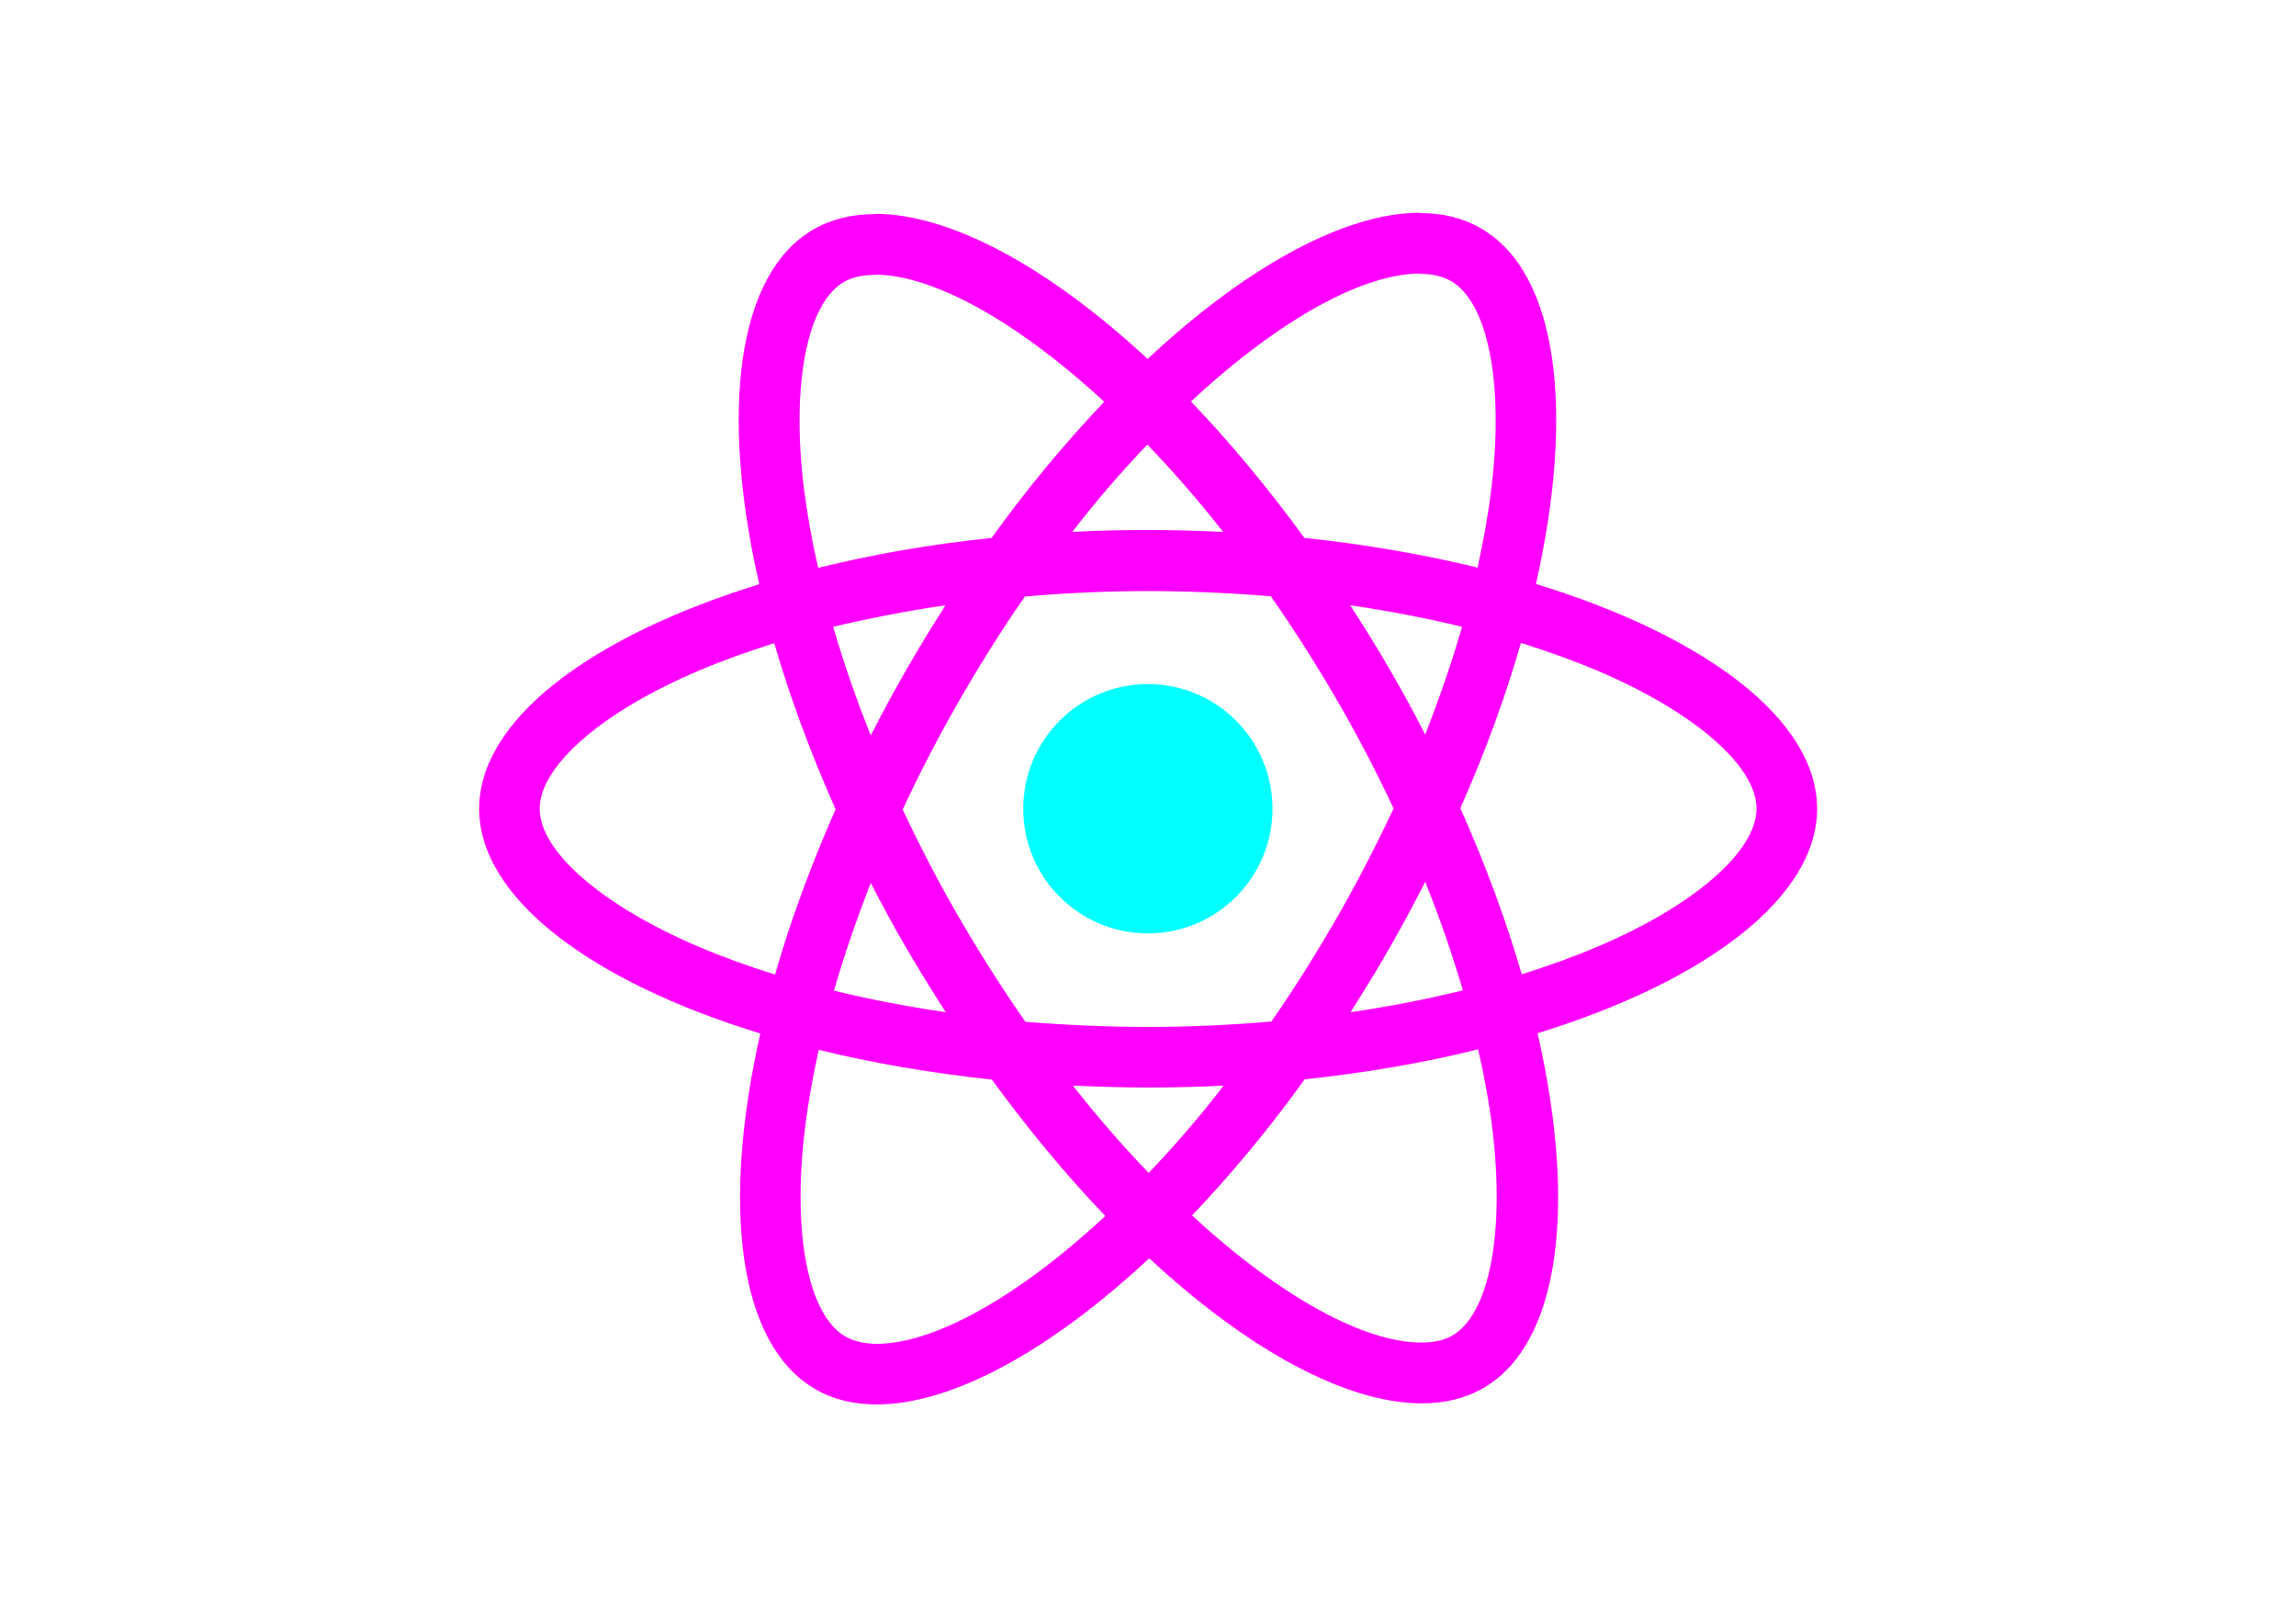
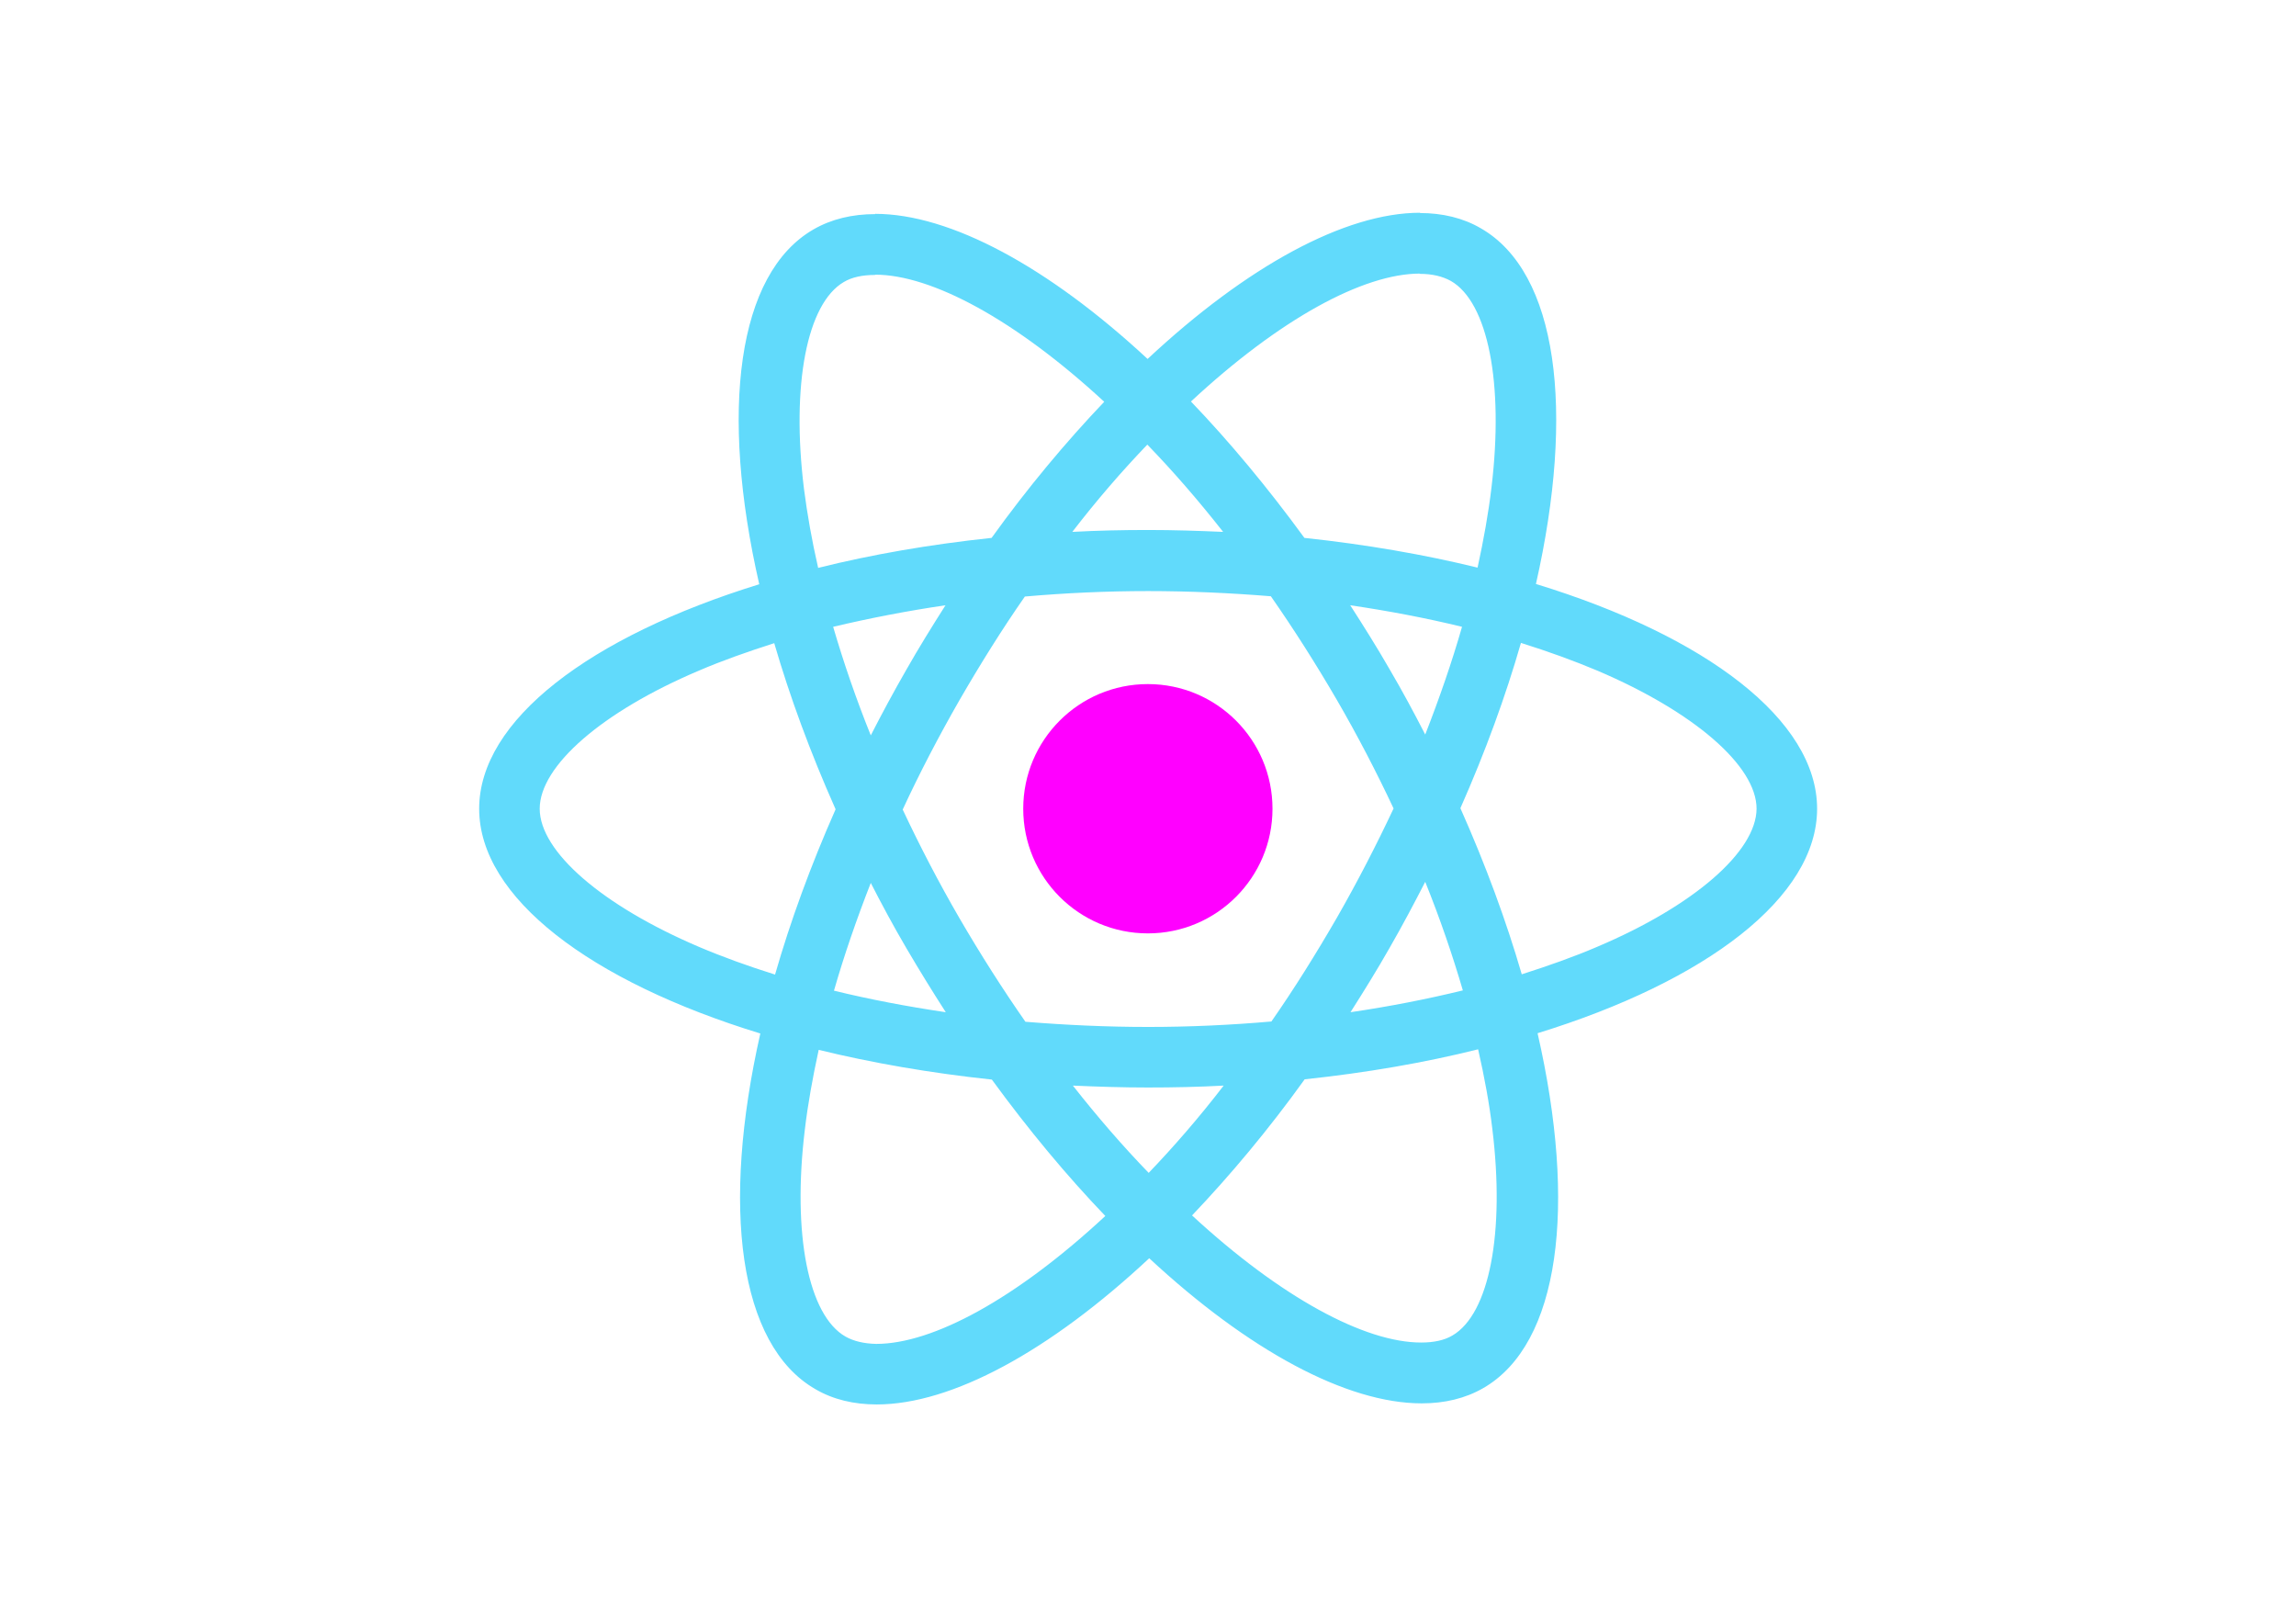
<svg xmlns="http://www.w3.org/2000/svg" viewBox="0 0 841.9 595.3">
-   <g fill="#ff00ff">
+   <g class="logo-shape" fill="#61DAFB">
    <path d="M666.3 296.5c0-32.5-40.7-63.3-103.1-82.4 14.4-63.6 8-114.2-20.2-130.4-6.5-3.8-14.1-5.6-22.4-5.6v22.3c4.6 0 8.3.9 11.4 2.6 13.6 7.8 19.5 37.5 14.9 75.7-1.1 9.4-2.9 19.3-5.1 29.4-19.6-4.8-41-8.5-63.5-10.9-13.5-18.5-27.5-35.3-41.6-50 32.6-30.3 63.2-46.9 84-46.9V78c-27.5 0-63.5 19.6-99.9 53.6-36.4-33.8-72.4-53.2-99.9-53.2v22.3c20.7 0 51.4 16.5 84 46.6-14 14.7-28 31.4-41.3 49.9-22.6 2.4-44 6.1-63.6 11-2.3-10-4-19.7-5.2-29-4.7-38.2 1.1-67.9 14.6-75.8 3-1.8 6.9-2.6 11.5-2.6V78.5c-8.4 0-16 1.8-22.6 5.6-28.1 16.2-34.4 66.7-19.9 130.1-62.2 19.2-102.7 49.9-102.7 82.3 0 32.5 40.7 63.3 103.1 82.4-14.4 63.6-8 114.2 20.2 130.4 6.5 3.8 14.1 5.6 22.5 5.6 27.5 0 63.5-19.6 99.9-53.6 36.4 33.8 72.4 53.2 99.9 53.2 8.4 0 16-1.8 22.6-5.6 28.1-16.2 34.4-66.7 19.9-130.1 62-19.1 102.5-49.9 102.5-82.3zm-130.2-66.7c-3.7 12.9-8.3 26.2-13.5 39.5-4.1-8-8.4-16-13.1-24-4.6-8-9.5-15.8-14.4-23.4 14.2 2.1 27.9 4.7 41 7.9zm-45.8 106.5c-7.8 13.5-15.8 26.3-24.1 38.2-14.9 1.3-30 2-45.2 2-15.1 0-30.2-.7-45-1.9-8.3-11.9-16.4-24.6-24.2-38-7.6-13.1-14.5-26.4-20.8-39.8 6.2-13.4 13.2-26.8 20.7-39.9 7.8-13.5 15.8-26.3 24.1-38.2 14.9-1.3 30-2 45.2-2 15.1 0 30.2.7 45 1.9 8.3 11.9 16.4 24.6 24.2 38 7.6 13.1 14.5 26.4 20.8 39.8-6.3 13.4-13.2 26.8-20.7 39.9zm32.3-13c5.4 13.4 10 26.8 13.8 39.8-13.1 3.2-26.9 5.9-41.2 8 4.9-7.7 9.8-15.6 14.4-23.7 4.6-8 8.9-16.1 13-24.1zM421.2 430c-9.3-9.6-18.6-20.3-27.8-32 9 .4 18.2.7 27.5.7 9.4 0 18.7-.2 27.8-.7-9 11.7-18.3 22.4-27.5 32zm-74.4-58.9c-14.2-2.1-27.9-4.7-41-7.9 3.7-12.9 8.3-26.2 13.5-39.5 4.1 8 8.4 16 13.1 24 4.7 8 9.5 15.8 14.4 23.4zM420.7 163c9.3 9.6 18.6 20.3 27.8 32-9-.4-18.2-.7-27.5-.7-9.4 0-18.7.2-27.8.7 9-11.7 18.3-22.4 27.5-32zm-74 58.9c-4.9 7.7-9.8 15.6-14.4 23.7-4.6 8-8.9 16-13 24-5.4-13.4-10-26.8-13.8-39.8 13.1-3.1 26.9-5.8 41.2-7.9zm-90.5 125.2c-35.4-15.1-58.3-34.9-58.3-50.6 0-15.7 22.9-35.6 58.3-50.6 8.6-3.7 18-7 27.7-10.1 5.7 19.6 13.2 40 22.5 60.9-9.2 20.8-16.6 41.1-22.2 60.6-9.9-3.1-19.3-6.5-28-10.2zM310 490c-13.6-7.8-19.5-37.5-14.9-75.7 1.1-9.4 2.9-19.3 5.1-29.4 19.6 4.8 41 8.5 63.5 10.9 13.5 18.5 27.5 35.3 41.6 50-32.6 30.3-63.2 46.9-84 46.9-4.5-.1-8.3-1-11.3-2.7zm237.2-76.2c4.7 38.2-1.1 67.9-14.6 75.8-3 1.8-6.9 2.6-11.5 2.6-20.7 0-51.4-16.5-84-46.6 14-14.7 28-31.4 41.3-49.9 22.6-2.4 44-6.1 63.6-11 2.3 10.1 4.1 19.8 5.2 29.1zm38.5-66.7c-8.6 3.7-18 7-27.7 10.1-5.7-19.6-13.2-40-22.5-60.9 9.2-20.8 16.6-41.1 22.2-60.6 9.9 3.1 19.3 6.5 28.1 10.2 35.4 15.1 58.3 34.9 58.3 50.6-.1 15.7-23 35.6-58.4 50.6zM320.8 78.4z" />
  </g>
-   <g fill="#00ffff">
+   <g class="logo-nucleus" fill="#ff00ff">
    <circle cx="420.9" cy="296.5" r="45.7" />
    <path d="M520.5 78.1z" />
  </g>
</svg>
